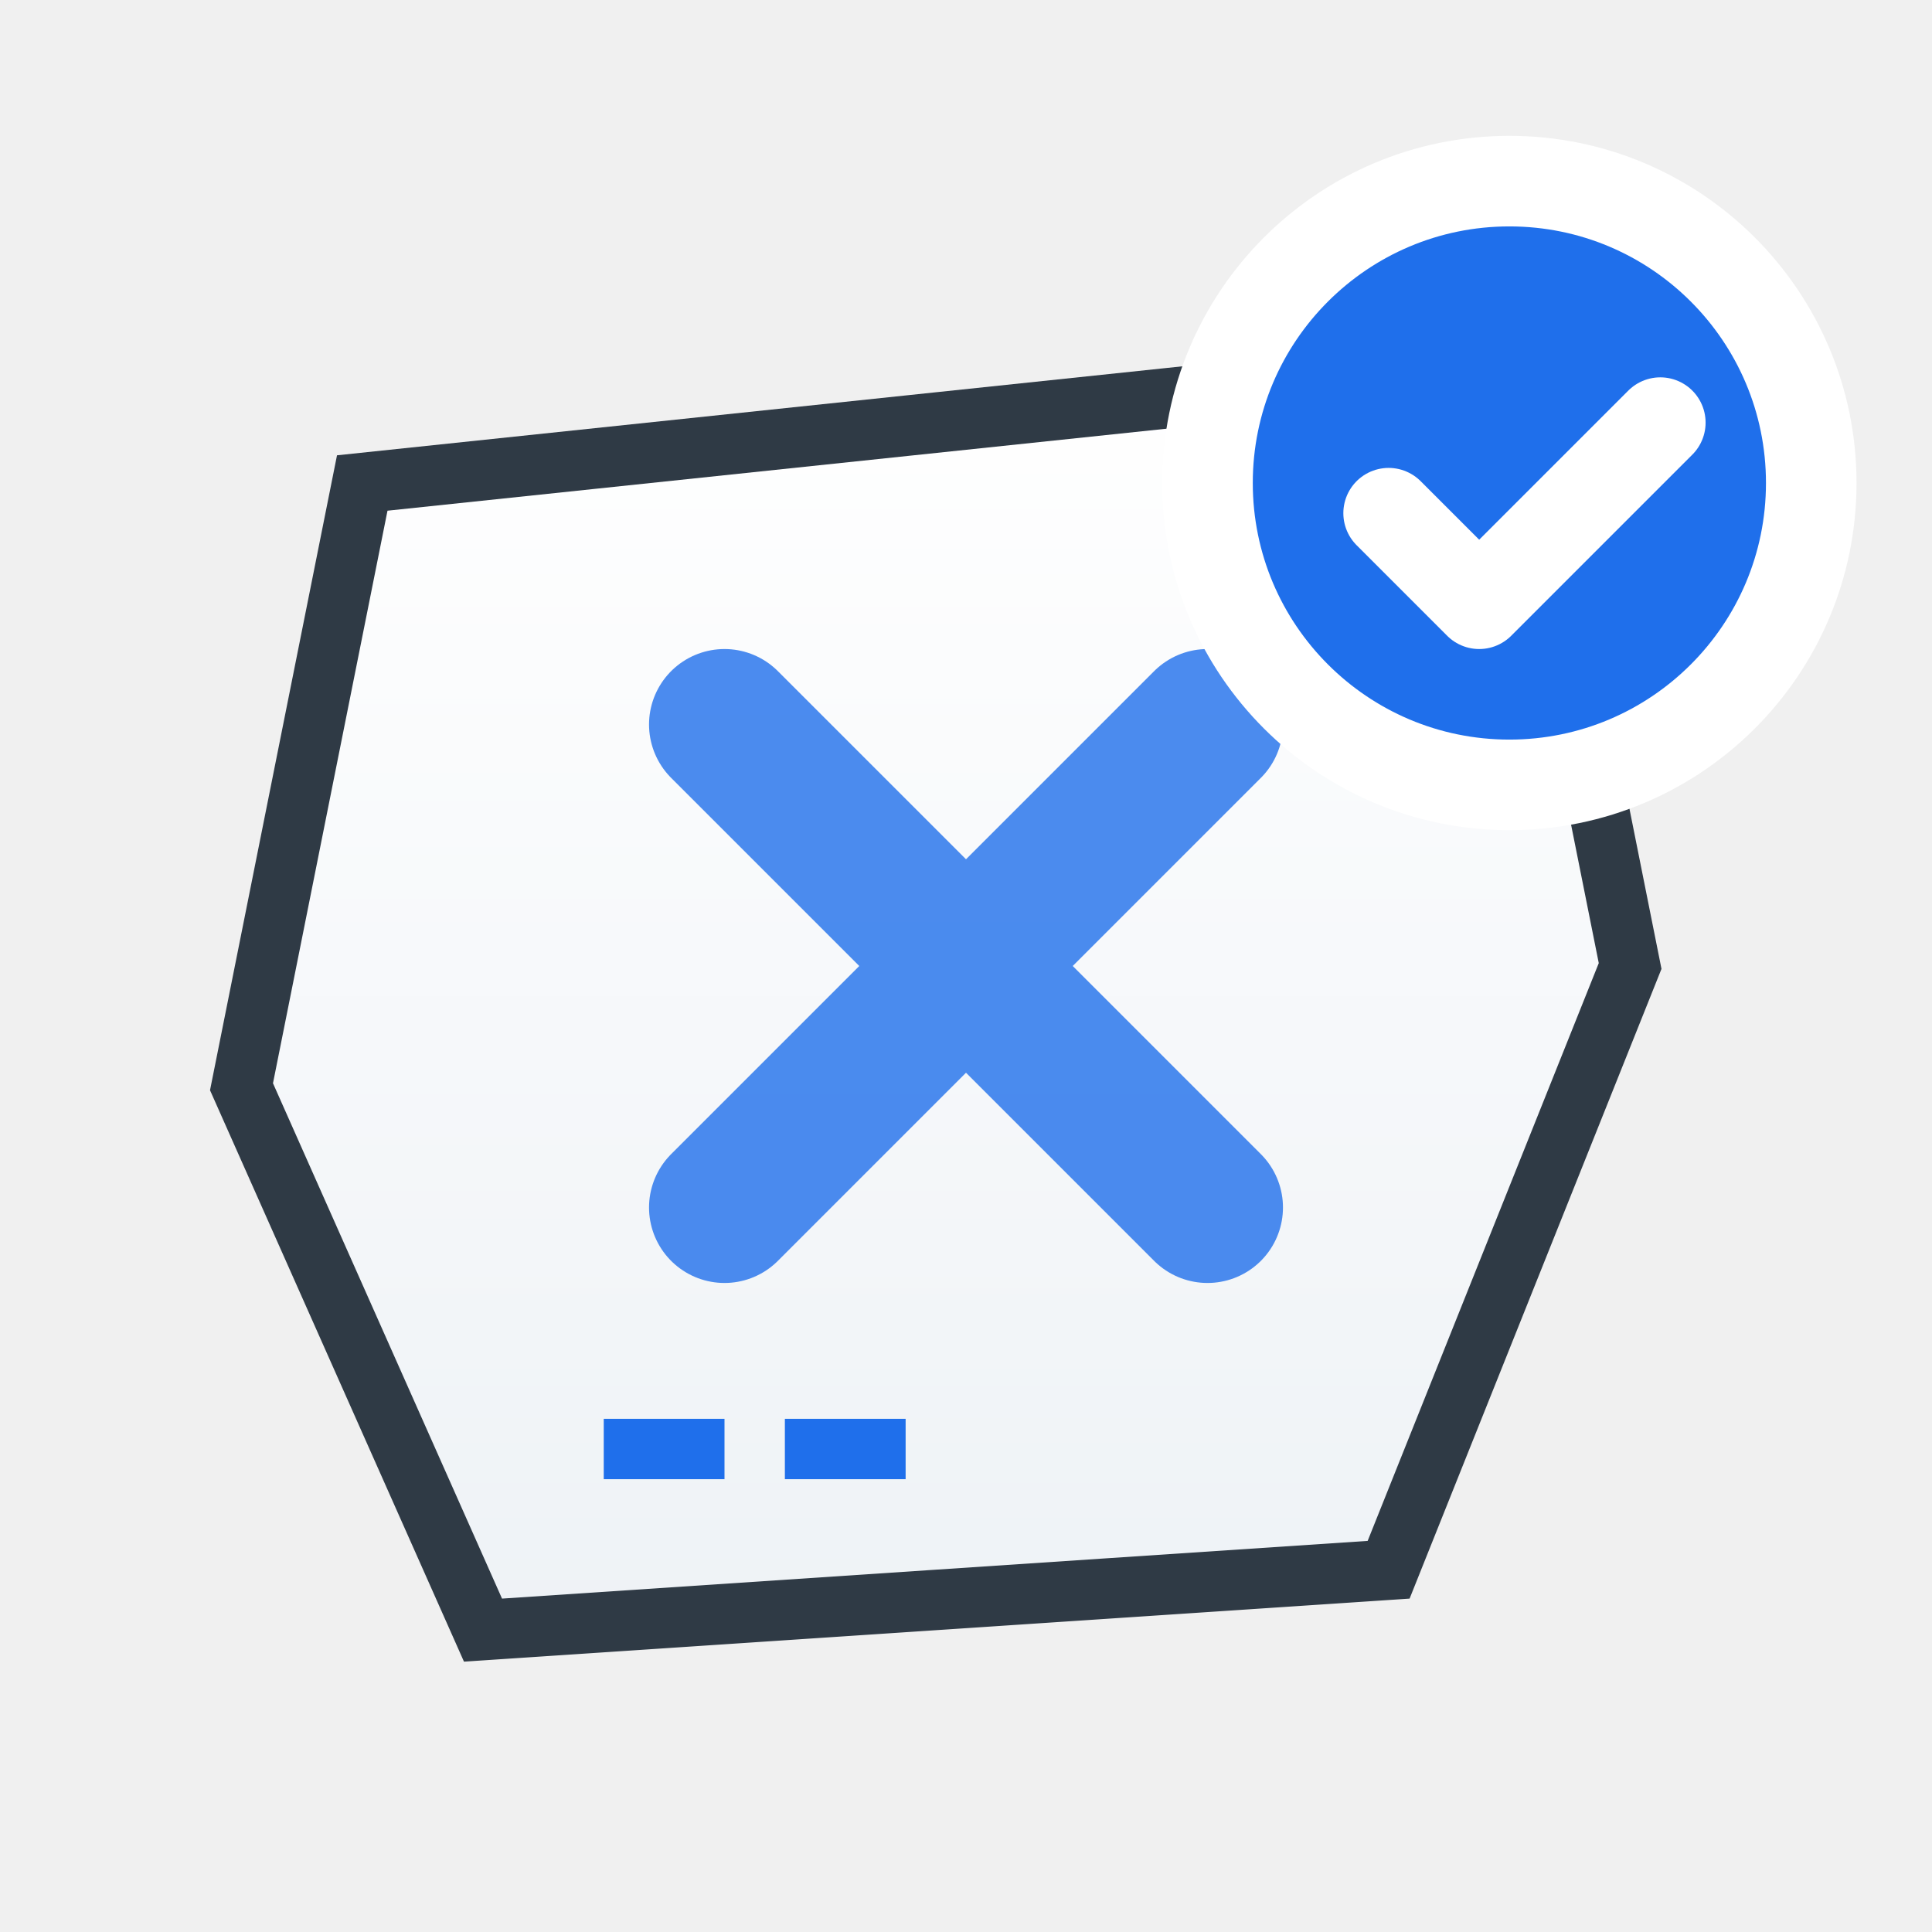
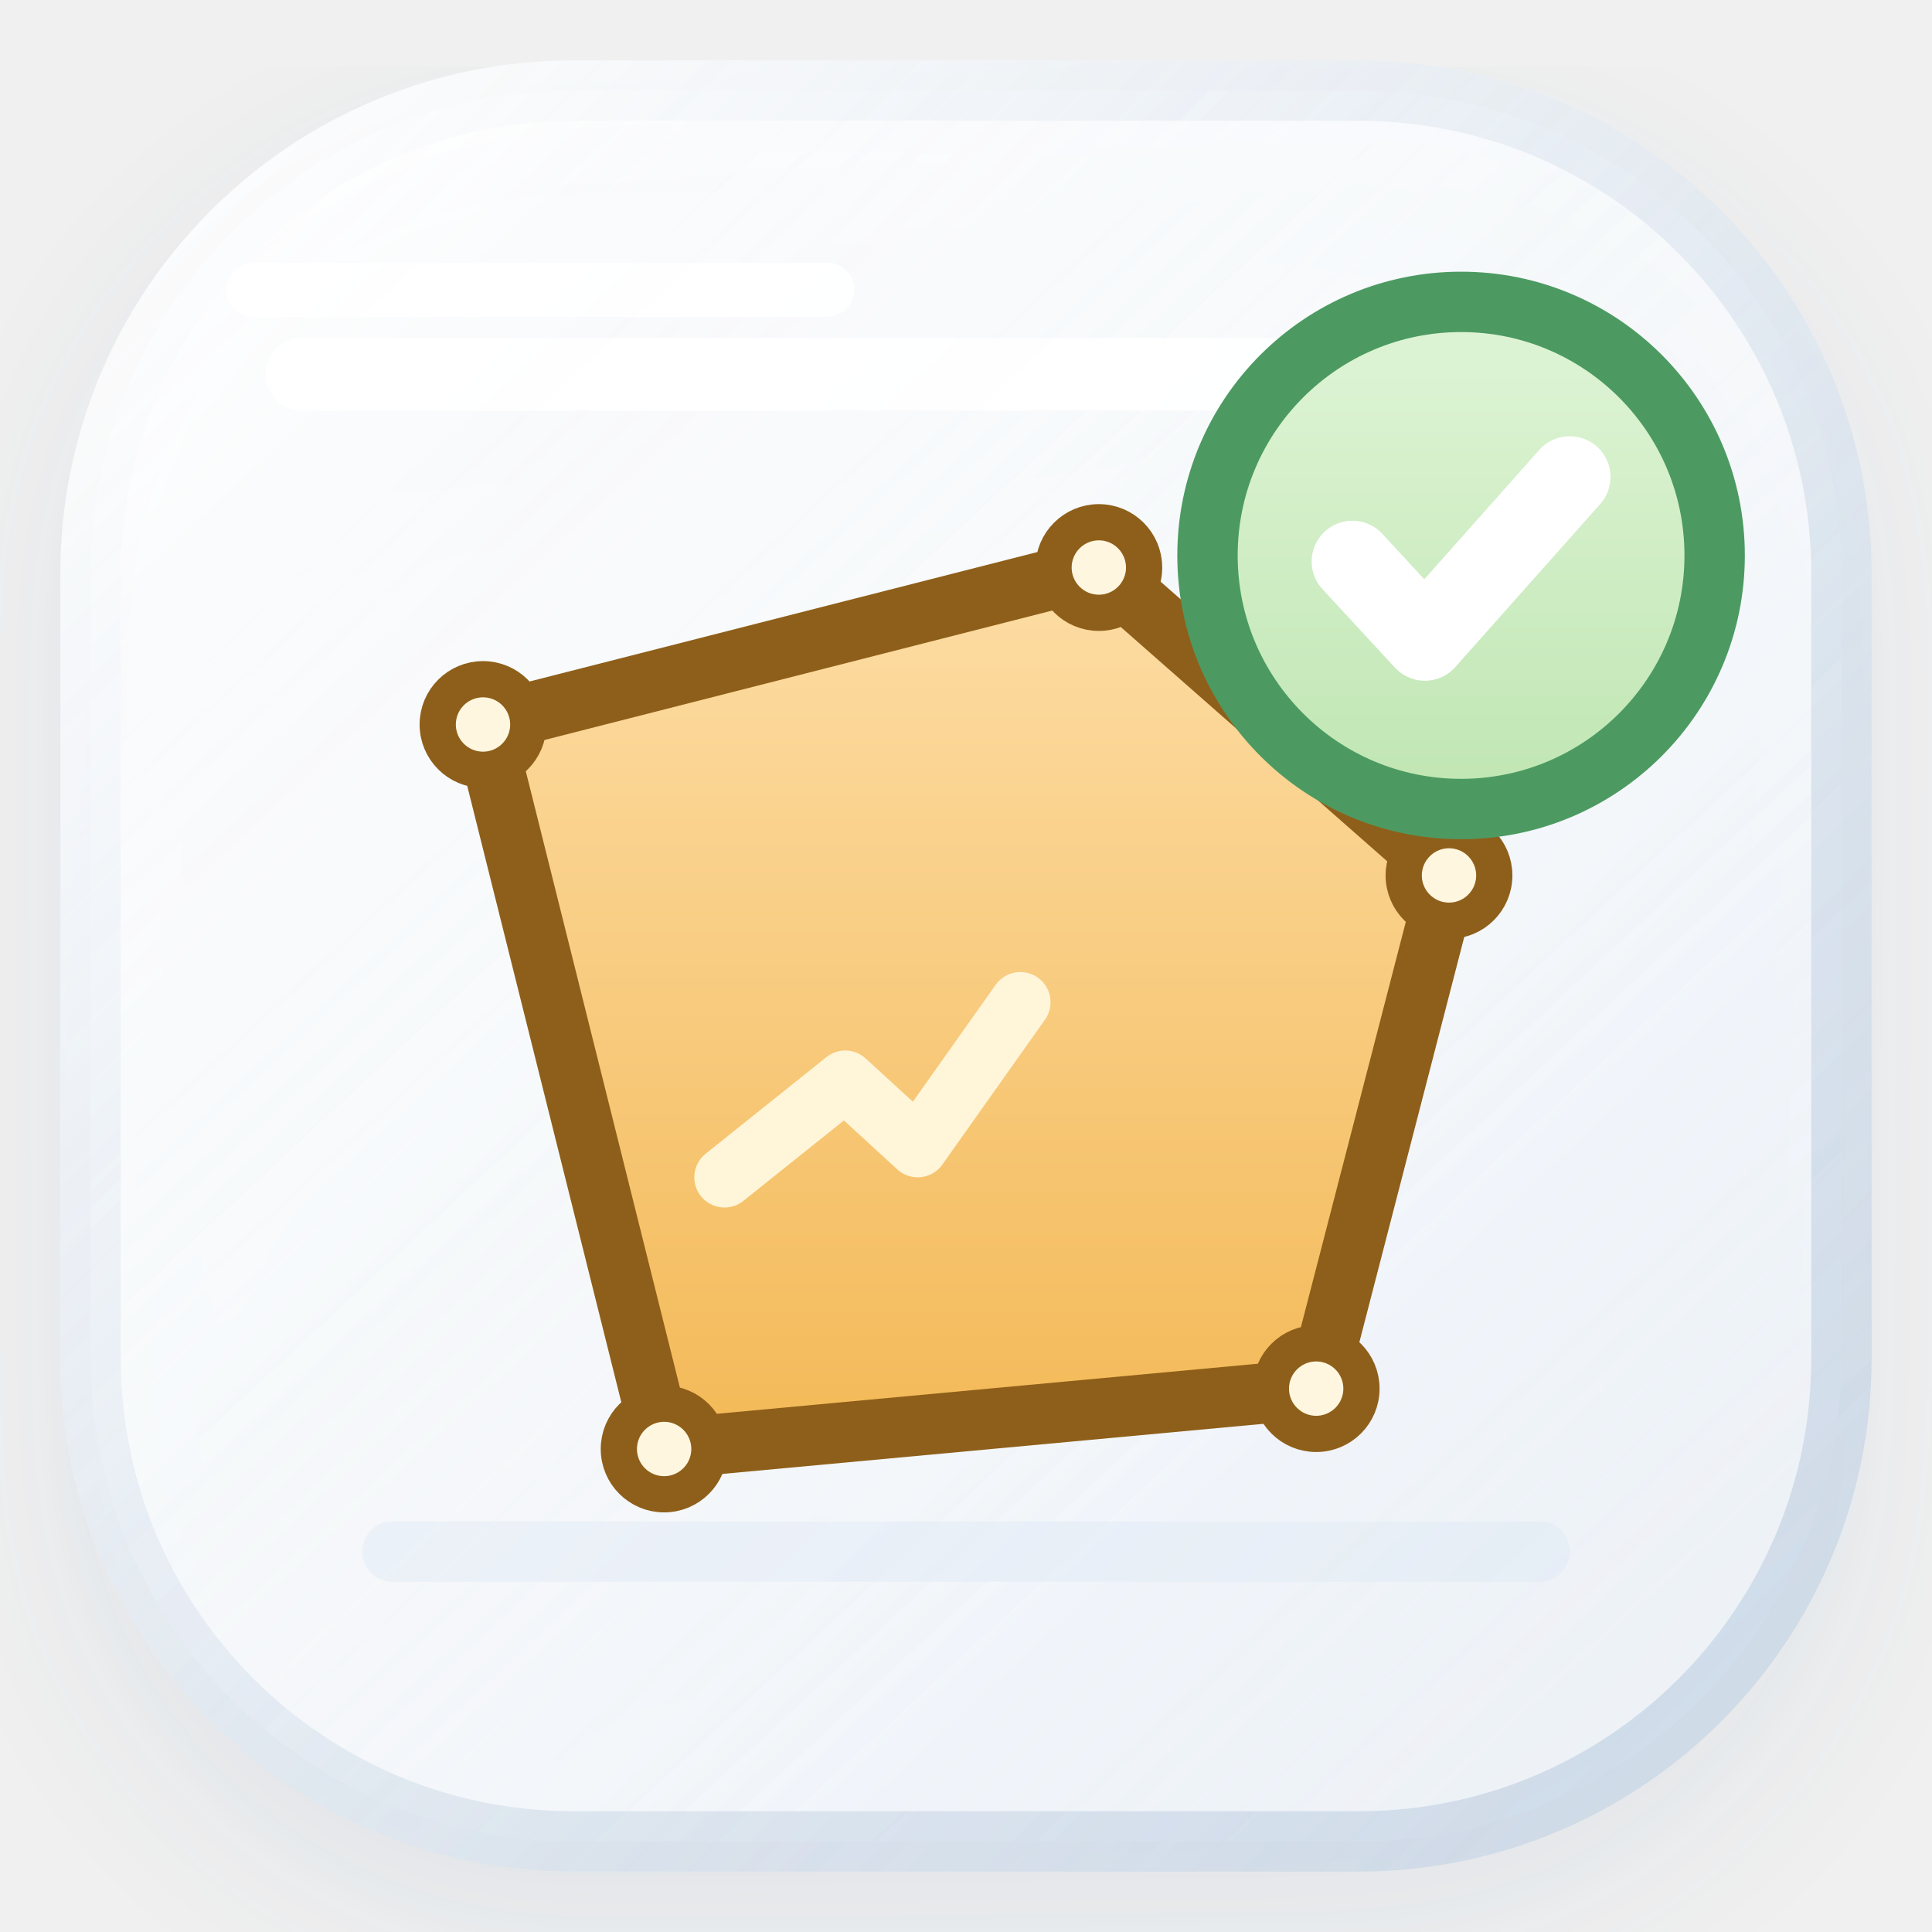
<svg xmlns="http://www.w3.org/2000/svg" viewBox="0 0 32 32">
  <defs>
-     <linearGradient id="repairFill" x1="0%" y1="0%" x2="0%" y2="100%">
-       <stop offset="0%" stop-color="#FFFFFF" />
-       <stop offset="100%" stop-color="#EEF2F6" />
+     <linearGradient id="glassFill" x1="3" y1="2" x2="29" y2="30" gradientUnits="userSpaceOnUse">
+       <stop offset="0" stop-color="#FFFFFF" stop-opacity=".92" />
+       <stop offset=".58" stop-color="#F8FBFF" stop-opacity=".78" />
+       <stop offset="1" stop-color="#EDF4FB" stop-opacity=".68" />
    </linearGradient>
+     <linearGradient id="glassStroke" x1="2" y1="2" x2="30" y2="30" gradientUnits="userSpaceOnUse">
+       <stop offset="0" stop-color="#FFFFFF" stop-opacity=".95" />
+       <stop offset="1" stop-color="#C3D2E3" stop-opacity=".74" />
+     </linearGradient>
+     <linearGradient id="blueGrad" x1="0" y1="6" x2="0" y2="26" gradientUnits="userSpaceOnUse">
+       <stop offset="0" stop-color="#D7EEFF" />
+       <stop offset="1" stop-color="#8BC1F4" />
+     </linearGradient>
+     <linearGradient id="greenGrad" x1="0" y1="6" x2="0" y2="26" gradientUnits="userSpaceOnUse">
+       <stop offset="0" stop-color="#DCF3D3" />
+       <stop offset="1" stop-color="#8ECF7A" />
+     </linearGradient>
+     <linearGradient id="amberGrad" x1="0" y1="6" x2="0" y2="26" gradientUnits="userSpaceOnUse">
+       <stop offset="0" stop-color="#FFE5B7" />
+       <stop offset="1" stop-color="#F2B44C" />
+     </linearGradient>
+     <linearGradient id="tealGrad" x1="0" y1="6" x2="0" y2="26" gradientUnits="userSpaceOnUse">
+       <stop offset="0" stop-color="#D3F4F0" />
+       <stop offset="1" stop-color="#76D0C1" />
+     </linearGradient>
+     <linearGradient id="redGrad" x1="0" y1="6" x2="0" y2="26" gradientUnits="userSpaceOnUse">
+       <stop offset="0" stop-color="#FFD6D6" />
+       <stop offset="1" stop-color="#EE8A84" />
+     </linearGradient>
+     <linearGradient id="violetGrad" x1="0" y1="6" x2="0" y2="26" gradientUnits="userSpaceOnUse">
+       <stop offset="0" stop-color="#E1DAFF" />
+       <stop offset="1" stop-color="#AB97EC" />
+     </linearGradient>
+     <linearGradient id="grayGrad" x1="0" y1="6" x2="0" y2="26" gradientUnits="userSpaceOnUse">
+       <stop offset="0" stop-color="#F3F6FA" />
+       <stop offset="1" stop-color="#D3DCE6" />
+     </linearGradient>
+     <linearGradient id="skyGrad" x1="0" y1="0" x2="0" y2="12" gradientUnits="userSpaceOnUse">
+       <stop offset="0" stop-color="#DFF2FF" />
+       <stop offset="1" stop-color="#A5D1F8" />
+     </linearGradient>
+     <linearGradient id="groundGrad" x1="0" y1="12" x2="0" y2="24" gradientUnits="userSpaceOnUse">
+       <stop offset="0" stop-color="#DFF4D6" />
+       <stop offset="1" stop-color="#90C97E" />
+     </linearGradient>
+     <linearGradient id="dbTopGrad" x1="0" y1="8" x2="0" y2="18" gradientUnits="userSpaceOnUse">
+       <stop offset="0" stop-color="#AEE8C8" />
+       <stop offset="1" stop-color="#5ABA83" />
+     </linearGradient>
+     <linearGradient id="dbSideGrad" x1="0" y1="10" x2="0" y2="22" gradientUnits="userSpaceOnUse">
+       <stop offset="0" stop-color="#62BE87" />
+       <stop offset="1" stop-color="#2E8B57" />
+     </linearGradient>
+     <filter id="glassShadow" x="-20%" y="-20%" width="140%" height="160%">
+       <feDropShadow dx="0" dy="1.1" stdDeviation="1.2" flood-color="#5879A0" flood-opacity=".12" />
+     </filter>
  </defs>
-   <path d="M6 8l19-2 2 10-4 10-15 1-4-9z" fill="url(#repairFill)" stroke="#2F3A45" stroke-width="1" />
-   <path d="M12 12l8 8m0-8l-8 8" stroke="#1F6FEB" stroke-width="2.5" stroke-linecap="round" opacity="0.8" />
-   <circle cx="25" cy="8" r="5" fill="#1F6FEB" stroke="#FFFFFF" stroke-width="1.5" />
-   <path d="M23 8.5l1.5 1.5 3-3" fill="none" stroke="#FFFFFF" stroke-width="1.5" stroke-linecap="round" stroke-linejoin="round" />
-   <path d="M10 24h6" stroke="#1F6FEB" stroke-width="1" stroke-dasharray="2,1" />
+   <g filter="url(#glassShadow)">
+     <rect x="1.5" y="1.5" width="29" height="29" rx="8" fill="url(#glassFill)" stroke="url(#glassStroke)" stroke-width="1" />
+     <path d="M5 6.2h22" stroke="#FFFFFF" stroke-width="1.2" stroke-linecap="round" opacity=".86" />
+     <path d="M6.5 25.7h19" stroke="#D9E6F2" stroke-width="1" stroke-linecap="round" opacity=".34" />
+     <path d="M4.2 4.8h9.5" stroke="#FFFFFF" stroke-width=".9" stroke-linecap="round" opacity=".8" />
+   </g>
+   <path d="M8.0 12.0 18.2 9.4 24.0 14.5 21.8 23.0 11.0 24.0z" fill="url(#amberGrad)" stroke="#8E5F1A" stroke-width="1" />
+   <circle cx="8.0" cy="12.0" r=".75" fill="#FFF6E0" stroke="#8E5F1A" stroke-width=".6" />
+   <circle cx="18.2" cy="9.4" r=".75" fill="#FFF6E0" stroke="#8E5F1A" stroke-width=".6" />
+   <circle cx="24.0" cy="14.5" r=".75" fill="#FFF6E0" stroke="#8E5F1A" stroke-width=".6" />
+   <circle cx="21.8" cy="23.0" r=".75" fill="#FFF6E0" stroke="#8E5F1A" stroke-width=".6" />
+   <circle cx="11.0" cy="24.0" r=".75" fill="#FFF6E0" stroke="#8E5F1A" stroke-width=".6" />
+   <circle cx="24.2" cy="9.2" r="4.2" fill="url(#greenGrad)" stroke="#4C9A61" stroke-width="1" />
+   <path d="m22.4 9.3 1.2 1.3 2.4-2.7" fill="none" stroke="#FFFFFF" stroke-width="1.35" stroke-linecap="round" stroke-linejoin="round" />
+   <path d="M12.0 19.5l2.0-1.6 1.2 1.1 1.7-2.4" fill="none" stroke="#FFF6DA" stroke-width="1.0" stroke-linecap="round" stroke-linejoin="round" />
</svg>
